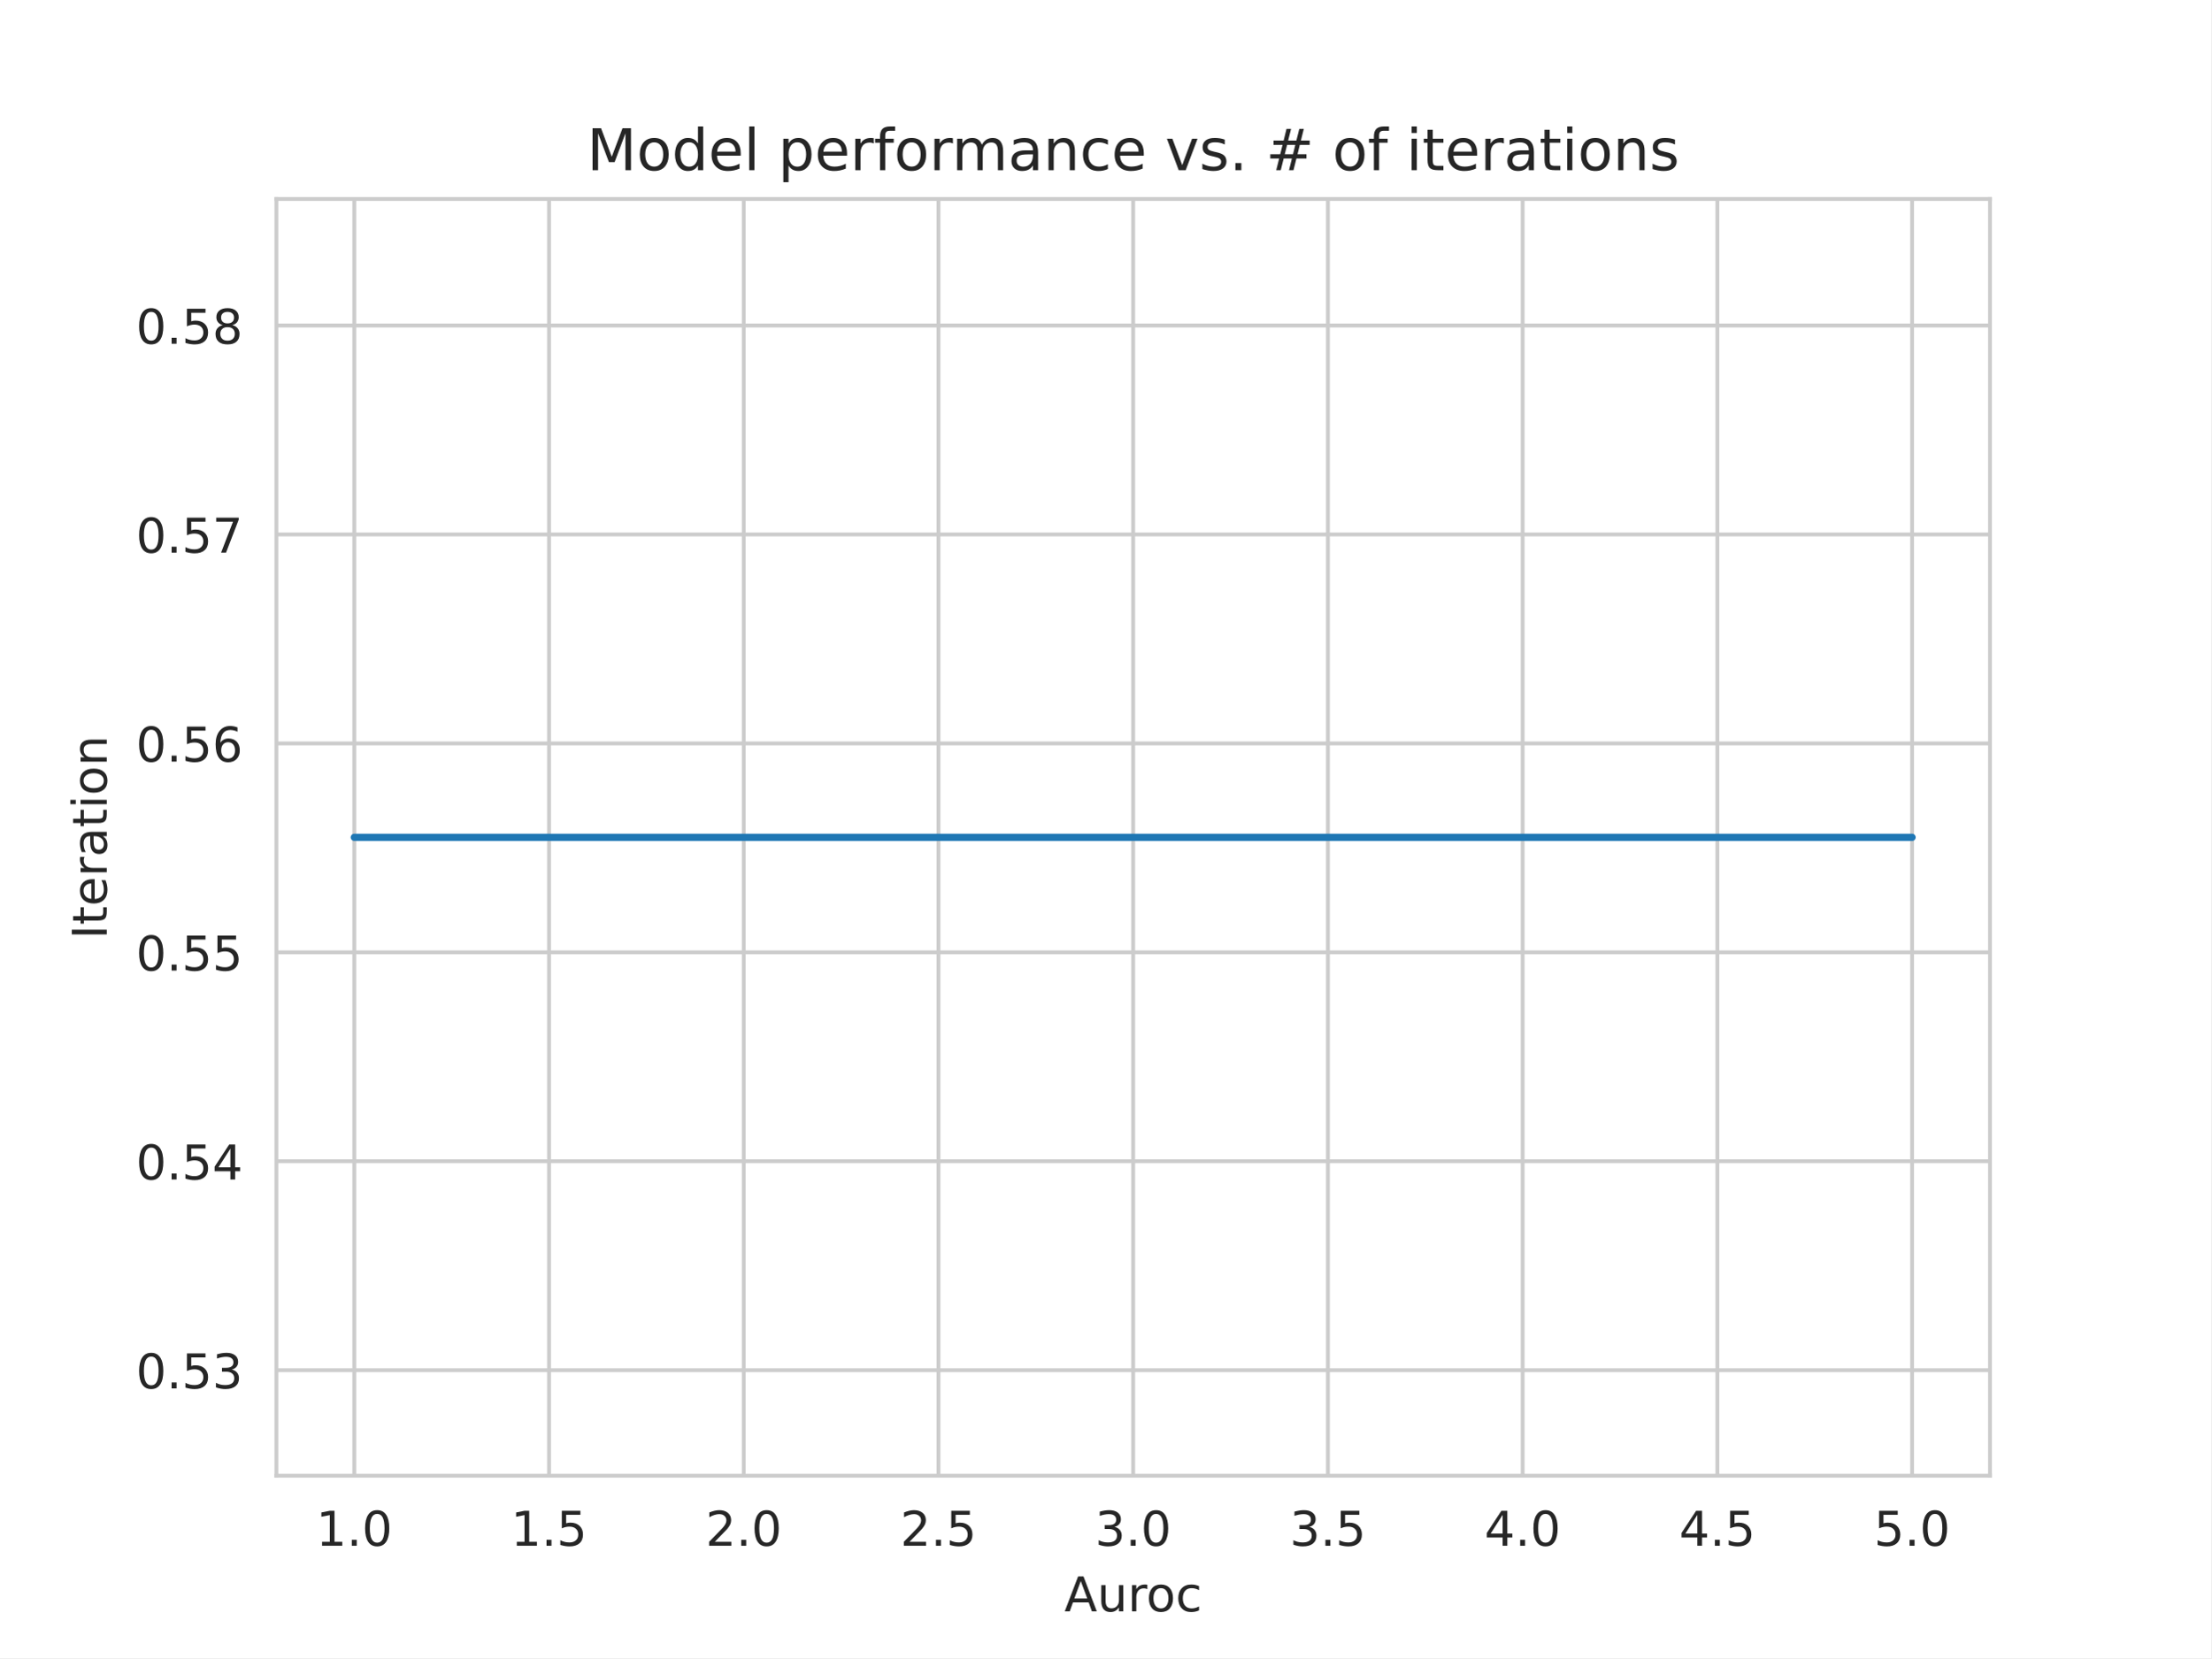
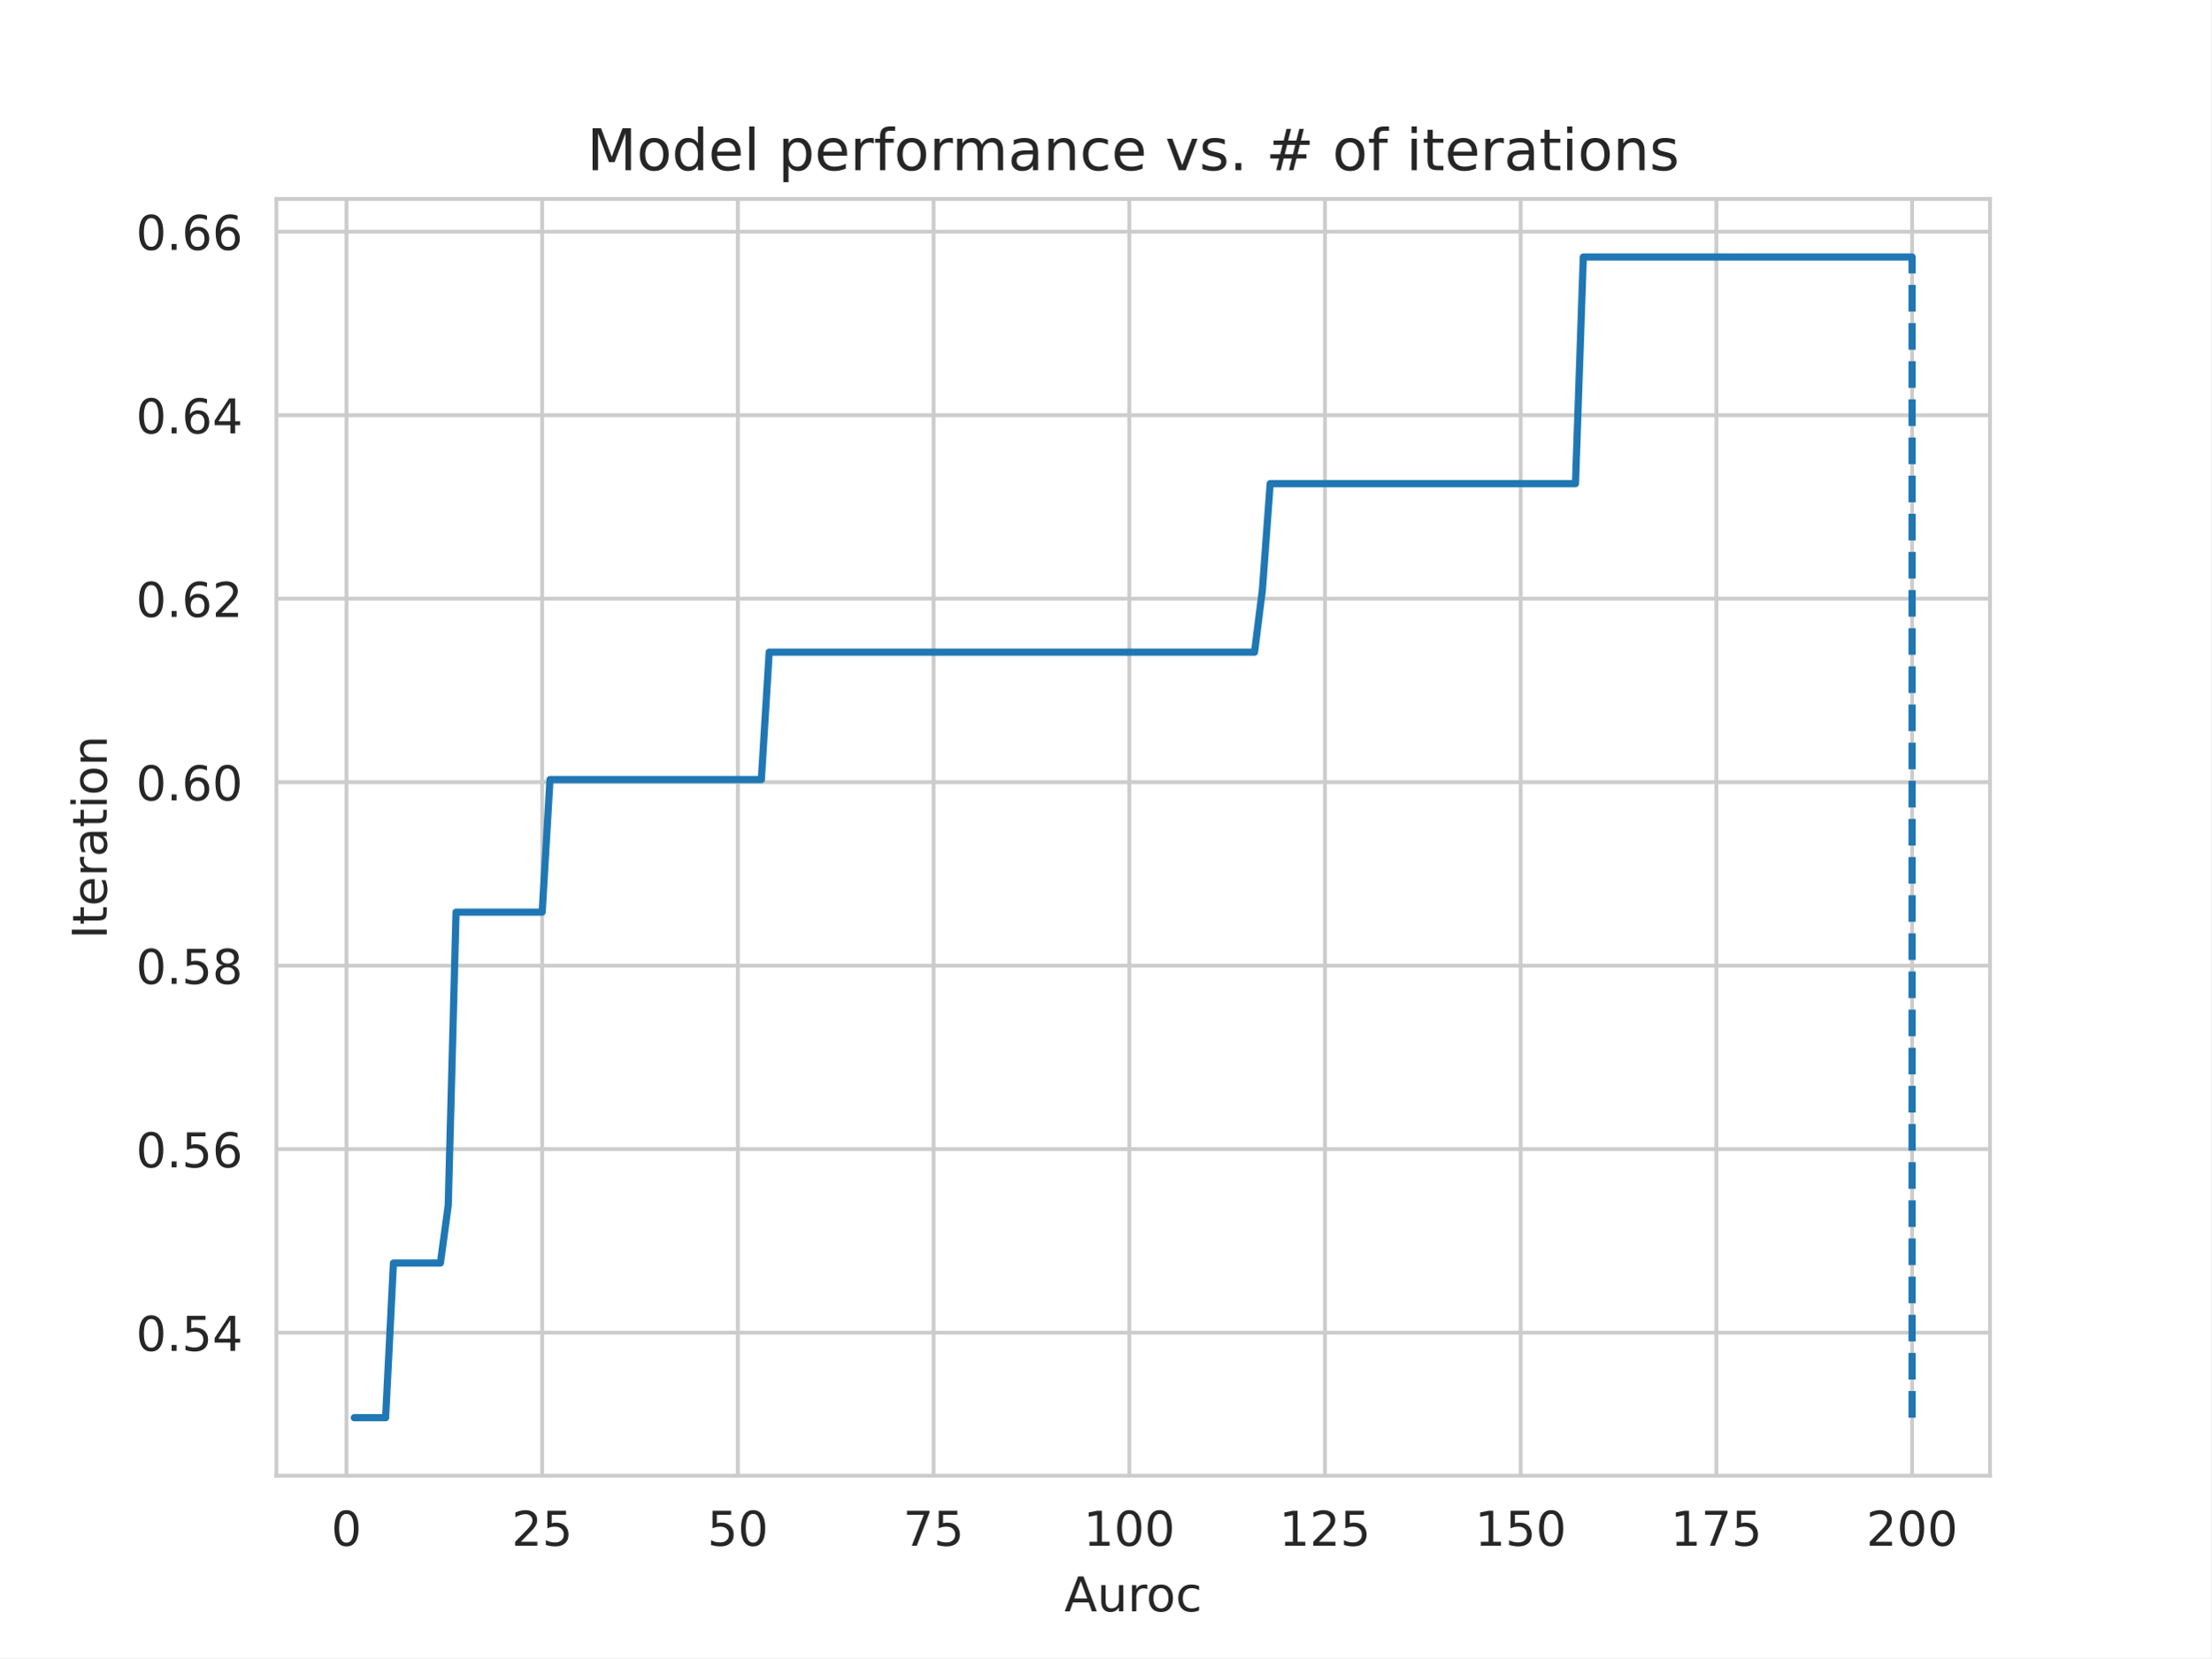
<svg xmlns="http://www.w3.org/2000/svg" xmlns:xlink="http://www.w3.org/1999/xlink" height="345.6pt" version="1.1" viewBox="0 0 460.8 345.6" width="460.8pt">
  <defs>
    <style type="text/css">*{stroke-linecap:butt;stroke-linejoin:round;}</style>
  </defs>
  <g id="figure_1">
    <g id="patch_1">
      <path d="M 0 345.6  L 460.8 345.6  L 460.8 0  L 0 0  z " style="fill:#ffffff;" />
    </g>
    <g id="axes_1">
      <g id="patch_2">
        <path d="M 57.6 307.584  L 414.72 307.584  L 414.72 41.472  L 57.6 41.472  z " style="fill:#ffffff;" />
      </g>
      <g id="matplotlib.axis_1">
        <g id="xtick_1">
          <g id="line2d_1">
-             <path clip-path="url(#p2061ed5a63)" d="M 73.833 307.584  L 73.833 41.472  " style="fill:none;stroke:#cccccc;stroke-linecap:round;stroke-width:0.8;" />
+             <path clip-path="url(#p5656de1c2b)" d="M 72.201 307.584  L 72.201 41.472  " style="fill:none;stroke:#cccccc;stroke-linecap:round;stroke-width:0.8;" />
          </g>
          <g id="text_1">
-             <g style="fill:#262626;" transform="translate(65.88116 322.1824)scale(0.1 -0.1)">
-               <defs>
-                 <path d="M 794 531  L 1825 531  L 1825 4091  L 703 3866  L 703 4441  L 1819 4666  L 2450 4666  L 2450 531  L 3481 531  L 3481 0  L 794 0  L 794 531  z " id="DejaVuSans-31" transform="scale(0.015625)" />
-                 <path d="M 684 794  L 1344 794  L 1344 0  L 684 0  L 684 794  z " id="DejaVuSans-2e" transform="scale(0.015625)" />
+             <g style="fill:#262626;" transform="translate(69.02005 322.1824)scale(0.1 -0.1)">
+               <defs>
                <path d="M 2034 4250  Q 1547 4250 1301 3770  Q 1056 3291 1056 2328  Q 1056 1369 1301 889  Q 1547 409 2034 409  Q 2525 409 2770 889  Q 3016 1369 3016 2328  Q 3016 3291 2770 3770  Q 2525 4250 2034 4250  z M 2034 4750  Q 2819 4750 3233 4129  Q 3647 3509 3647 2328  Q 3647 1150 3233 529  Q 2819 -91 2034 -91  Q 1250 -91 836 529  Q 422 1150 422 2328  Q 422 3509 836 4129  Q 1250 4750 2034 4750  z " id="DejaVuSans-30" transform="scale(0.015625)" />
              </defs>
-               <use xlink:href="#DejaVuSans-31" />
-               <use x="63.623" xlink:href="#DejaVuSans-2e" />
-               <use x="95.41" xlink:href="#DejaVuSans-30" />
+               <use xlink:href="#DejaVuSans-30" />
            </g>
          </g>
        </g>
        <g id="xtick_2">
          <g id="line2d_2">
-             <path clip-path="url(#p2061ed5a63)" d="M 114.415 307.584  L 114.415 41.472  " style="fill:none;stroke:#cccccc;stroke-linecap:round;stroke-width:0.8;" />
+             <path clip-path="url(#p5656de1c2b)" d="M 112.987 307.584  L 112.987 41.472  " style="fill:none;stroke:#cccccc;stroke-linecap:round;stroke-width:0.8;" />
          </g>
          <g id="text_2">
-             <g style="fill:#262626;" transform="translate(106.463 322.1824)scale(0.1 -0.1)">
-               <defs>
+             <g style="fill:#262626;" transform="translate(106.6245 322.1824)scale(0.1 -0.1)">
+               <defs>
+                 <path d="M 1228 531  L 3431 531  L 3431 0  L 469 0  L 469 531  Q 828 903 1448 1529  Q 2069 2156 2228 2338  Q 2531 2678 2651 2914  Q 2772 3150 2772 3378  Q 2772 3750 2511 3984  Q 2250 4219 1831 4219  Q 1534 4219 1204 4116  Q 875 4013 500 3803  L 500 4441  Q 881 4594 1212 4672  Q 1544 4750 1819 4750  Q 2544 4750 2975 4387  Q 3406 4025 3406 3419  Q 3406 3131 3298 2873  Q 3191 2616 2906 2266  Q 2828 2175 2409 1742  Q 1991 1309 1228 531  z " id="DejaVuSans-32" transform="scale(0.015625)" />
                <path d="M 691 4666  L 3169 4666  L 3169 4134  L 1269 4134  L 1269 2991  Q 1406 3038 1543 3061  Q 1681 3084 1819 3084  Q 2600 3084 3056 2656  Q 3513 2228 3513 1497  Q 3513 744 3044 326  Q 2575 -91 1722 -91  Q 1428 -91 1123 -41  Q 819 9 494 109  L 494 744  Q 775 591 1075 516  Q 1375 441 1709 441  Q 2250 441 2565 725  Q 2881 1009 2881 1497  Q 2881 1984 2565 2268  Q 2250 2553 1709 2553  Q 1456 2553 1204 2497  Q 953 2441 691 2322  L 691 4666  z " id="DejaVuSans-35" transform="scale(0.015625)" />
              </defs>
-               <use xlink:href="#DejaVuSans-31" />
-               <use x="63.623" xlink:href="#DejaVuSans-2e" />
-               <use x="95.41" xlink:href="#DejaVuSans-35" />
+               <use xlink:href="#DejaVuSans-32" />
+               <use x="63.623" xlink:href="#DejaVuSans-35" />
            </g>
          </g>
        </g>
        <g id="xtick_3">
          <g id="line2d_3">
-             <path clip-path="url(#p2061ed5a63)" d="M 154.996 307.584  L 154.996 41.472  " style="fill:none;stroke:#cccccc;stroke-linecap:round;stroke-width:0.8;" />
+             <path clip-path="url(#p5656de1c2b)" d="M 153.773 307.584  L 153.773 41.472  " style="fill:none;stroke:#cccccc;stroke-linecap:round;stroke-width:0.8;" />
          </g>
          <g id="text_3">
-             <g style="fill:#262626;" transform="translate(147.0448 322.1824)scale(0.1 -0.1)">
-               <defs>
-                 <path d="M 1228 531  L 3431 531  L 3431 0  L 469 0  L 469 531  Q 828 903 1448 1529  Q 2069 2156 2228 2338  Q 2531 2678 2651 2914  Q 2772 3150 2772 3378  Q 2772 3750 2511 3984  Q 2250 4219 1831 4219  Q 1534 4219 1204 4116  Q 875 4013 500 3803  L 500 4441  Q 881 4594 1212 4672  Q 1544 4750 1819 4750  Q 2544 4750 2975 4387  Q 3406 4025 3406 3419  Q 3406 3131 3298 2873  Q 3191 2616 2906 2266  Q 2828 2175 2409 1742  Q 1991 1309 1228 531  z " id="DejaVuSans-32" transform="scale(0.015625)" />
-               </defs>
-               <use xlink:href="#DejaVuSans-32" />
-               <use x="63.623" xlink:href="#DejaVuSans-2e" />
-               <use x="95.41" xlink:href="#DejaVuSans-30" />
+             <g style="fill:#262626;" transform="translate(147.4103 322.1824)scale(0.1 -0.1)">
+               <use xlink:href="#DejaVuSans-35" />
+               <use x="63.623" xlink:href="#DejaVuSans-30" />
            </g>
          </g>
        </g>
        <g id="xtick_4">
          <g id="line2d_4">
-             <path clip-path="url(#p2061ed5a63)" d="M 195.578 307.584  L 195.578 41.472  " style="fill:none;stroke:#cccccc;stroke-linecap:round;stroke-width:0.8;" />
+             <path clip-path="url(#p5656de1c2b)" d="M 194.559 307.584  L 194.559 41.472  " style="fill:none;stroke:#cccccc;stroke-linecap:round;stroke-width:0.8;" />
          </g>
          <g id="text_4">
-             <g style="fill:#262626;" transform="translate(187.6266 322.1824)scale(0.1 -0.1)">
-               <use xlink:href="#DejaVuSans-32" />
-               <use x="63.623" xlink:href="#DejaVuSans-2e" />
-               <use x="95.41" xlink:href="#DejaVuSans-35" />
+             <g style="fill:#262626;" transform="translate(188.196 322.1824)scale(0.1 -0.1)">
+               <defs>
+                 <path d="M 525 4666  L 3525 4666  L 3525 4397  L 1831 0  L 1172 0  L 2766 4134  L 525 4134  L 525 4666  z " id="DejaVuSans-37" transform="scale(0.015625)" />
+               </defs>
+               <use xlink:href="#DejaVuSans-37" />
+               <use x="63.623" xlink:href="#DejaVuSans-35" />
            </g>
          </g>
        </g>
        <g id="xtick_5">
          <g id="line2d_5">
-             <path clip-path="url(#p2061ed5a63)" d="M 236.16 307.584  L 236.16 41.472  " style="fill:none;stroke:#cccccc;stroke-linecap:round;stroke-width:0.8;" />
+             <path clip-path="url(#p5656de1c2b)" d="M 235.344 307.584  L 235.344 41.472  " style="fill:none;stroke:#cccccc;stroke-linecap:round;stroke-width:0.8;" />
          </g>
          <g id="text_5">
-             <g style="fill:#262626;" transform="translate(228.2084 322.1824)scale(0.1 -0.1)">
-               <defs>
-                 <path d="M 2597 2516  Q 3050 2419 3304 2112  Q 3559 1806 3559 1356  Q 3559 666 3084 287  Q 2609 -91 1734 -91  Q 1441 -91 1130 -33  Q 819 25 488 141  L 488 750  Q 750 597 1062 519  Q 1375 441 1716 441  Q 2309 441 2620 675  Q 2931 909 2931 1356  Q 2931 1769 2642 2001  Q 2353 2234 1838 2234  L 1294 2234  L 1294 2753  L 1863 2753  Q 2328 2753 2575 2939  Q 2822 3125 2822 3475  Q 2822 3834 2567 4026  Q 2313 4219 1838 4219  Q 1578 4219 1281 4162  Q 984 4106 628 3988  L 628 4550  Q 988 4650 1302 4700  Q 1616 4750 1894 4750  Q 2613 4750 3031 4423  Q 3450 4097 3450 3541  Q 3450 3153 3228 2886  Q 3006 2619 2597 2516  z " id="DejaVuSans-33" transform="scale(0.015625)" />
-               </defs>
-               <use xlink:href="#DejaVuSans-33" />
-               <use x="63.623" xlink:href="#DejaVuSans-2e" />
-               <use x="95.41" xlink:href="#DejaVuSans-30" />
+             <g style="fill:#262626;" transform="translate(225.8005 322.1824)scale(0.1 -0.1)">
+               <defs>
+                 <path d="M 794 531  L 1825 531  L 1825 4091  L 703 3866  L 703 4441  L 1819 4666  L 2450 4666  L 2450 531  L 3481 531  L 3481 0  L 794 0  L 794 531  z " id="DejaVuSans-31" transform="scale(0.015625)" />
+               </defs>
+               <use xlink:href="#DejaVuSans-31" />
+               <use x="63.623" xlink:href="#DejaVuSans-30" />
+               <use x="127.246" xlink:href="#DejaVuSans-30" />
            </g>
          </g>
        </g>
        <g id="xtick_6">
          <g id="line2d_6">
-             <path clip-path="url(#p2061ed5a63)" d="M 276.742 307.584  L 276.742 41.472  " style="fill:none;stroke:#cccccc;stroke-linecap:round;stroke-width:0.8;" />
+             <path clip-path="url(#p5656de1c2b)" d="M 276.13 307.584  L 276.13 41.472  " style="fill:none;stroke:#cccccc;stroke-linecap:round;stroke-width:0.8;" />
          </g>
          <g id="text_6">
-             <g style="fill:#262626;" transform="translate(268.7903 322.1824)scale(0.1 -0.1)">
-               <use xlink:href="#DejaVuSans-33" />
-               <use x="63.623" xlink:href="#DejaVuSans-2e" />
-               <use x="95.41" xlink:href="#DejaVuSans-35" />
+             <g style="fill:#262626;" transform="translate(266.5863 322.1824)scale(0.1 -0.1)">
+               <use xlink:href="#DejaVuSans-31" />
+               <use x="63.623" xlink:href="#DejaVuSans-32" />
+               <use x="127.246" xlink:href="#DejaVuSans-35" />
            </g>
          </g>
        </g>
        <g id="xtick_7">
          <g id="line2d_7">
-             <path clip-path="url(#p2061ed5a63)" d="M 317.324 307.584  L 317.324 41.472  " style="fill:none;stroke:#cccccc;stroke-linecap:round;stroke-width:0.8;" />
+             <path clip-path="url(#p5656de1c2b)" d="M 316.916 307.584  L 316.916 41.472  " style="fill:none;stroke:#cccccc;stroke-linecap:round;stroke-width:0.8;" />
          </g>
          <g id="text_7">
-             <g style="fill:#262626;" transform="translate(309.3721 322.1824)scale(0.1 -0.1)">
-               <defs>
-                 <path d="M 2419 4116  L 825 1625  L 2419 1625  L 2419 4116  z M 2253 4666  L 3047 4666  L 3047 1625  L 3713 1625  L 3713 1100  L 3047 1100  L 3047 0  L 2419 0  L 2419 1100  L 313 1100  L 313 1709  L 2253 4666  z " id="DejaVuSans-34" transform="scale(0.015625)" />
-               </defs>
-               <use xlink:href="#DejaVuSans-34" />
-               <use x="63.623" xlink:href="#DejaVuSans-2e" />
-               <use x="95.41" xlink:href="#DejaVuSans-30" />
+             <g style="fill:#262626;" transform="translate(307.372 322.1824)scale(0.1 -0.1)">
+               <use xlink:href="#DejaVuSans-31" />
+               <use x="63.623" xlink:href="#DejaVuSans-35" />
+               <use x="127.246" xlink:href="#DejaVuSans-30" />
            </g>
          </g>
        </g>
        <g id="xtick_8">
          <g id="line2d_8">
-             <path clip-path="url(#p2061ed5a63)" d="M 357.905 307.584  L 357.905 41.472  " style="fill:none;stroke:#cccccc;stroke-linecap:round;stroke-width:0.8;" />
+             <path clip-path="url(#p5656de1c2b)" d="M 357.702 307.584  L 357.702 41.472  " style="fill:none;stroke:#cccccc;stroke-linecap:round;stroke-width:0.8;" />
          </g>
          <g id="text_8">
-             <g style="fill:#262626;" transform="translate(349.9539 322.1824)scale(0.1 -0.1)">
-               <use xlink:href="#DejaVuSans-34" />
-               <use x="63.623" xlink:href="#DejaVuSans-2e" />
-               <use x="95.41" xlink:href="#DejaVuSans-35" />
+             <g style="fill:#262626;" transform="translate(348.1578 322.1824)scale(0.1 -0.1)">
+               <use xlink:href="#DejaVuSans-31" />
+               <use x="63.623" xlink:href="#DejaVuSans-37" />
+               <use x="127.246" xlink:href="#DejaVuSans-35" />
            </g>
          </g>
        </g>
        <g id="xtick_9">
          <g id="line2d_9">
-             <path clip-path="url(#p2061ed5a63)" d="M 398.487 307.584  L 398.487 41.472  " style="fill:none;stroke:#cccccc;stroke-linecap:round;stroke-width:0.8;" />
+             <path clip-path="url(#p5656de1c2b)" d="M 398.487 307.584  L 398.487 41.472  " style="fill:none;stroke:#cccccc;stroke-linecap:round;stroke-width:0.8;" />
          </g>
          <g id="text_9">
-             <g style="fill:#262626;" transform="translate(390.5357 322.1824)scale(0.1 -0.1)">
-               <use xlink:href="#DejaVuSans-35" />
-               <use x="63.623" xlink:href="#DejaVuSans-2e" />
-               <use x="95.41" xlink:href="#DejaVuSans-30" />
+             <g style="fill:#262626;" transform="translate(388.9435 322.1824)scale(0.1 -0.1)">
+               <use xlink:href="#DejaVuSans-32" />
+               <use x="63.623" xlink:href="#DejaVuSans-30" />
+               <use x="127.246" xlink:href="#DejaVuSans-30" />
            </g>
          </g>
        </g>
        <g id="text_10">
          <g style="fill:#262626;" transform="translate(221.8194 335.8606)scale(0.1 -0.1)">
            <defs>
              <path d="M 2188 4044  L 1331 1722  L 3047 1722  L 2188 4044  z M 1831 4666  L 2547 4666  L 4325 0  L 3669 0  L 3244 1197  L 1141 1197  L 716 0  L 50 0  L 1831 4666  z " id="DejaVuSans-41" transform="scale(0.015625)" />
              <path d="M 544 1381  L 544 3500  L 1119 3500  L 1119 1403  Q 1119 906 1312 657  Q 1506 409 1894 409  Q 2359 409 2629 706  Q 2900 1003 2900 1516  L 2900 3500  L 3475 3500  L 3475 0  L 2900 0  L 2900 538  Q 2691 219 2414 64  Q 2138 -91 1772 -91  Q 1169 -91 856 284  Q 544 659 544 1381  z M 1991 3584  L 1991 3584  z " id="DejaVuSans-75" transform="scale(0.015625)" />
              <path d="M 2631 2963  Q 2534 3019 2420 3045  Q 2306 3072 2169 3072  Q 1681 3072 1420 2755  Q 1159 2438 1159 1844  L 1159 0  L 581 0  L 581 3500  L 1159 3500  L 1159 2956  Q 1341 3275 1631 3429  Q 1922 3584 2338 3584  Q 2397 3584 2469 3576  Q 2541 3569 2628 3553  L 2631 2963  z " id="DejaVuSans-72" transform="scale(0.015625)" />
              <path d="M 1959 3097  Q 1497 3097 1228 2736  Q 959 2375 959 1747  Q 959 1119 1226 758  Q 1494 397 1959 397  Q 2419 397 2687 759  Q 2956 1122 2956 1747  Q 2956 2369 2687 2733  Q 2419 3097 1959 3097  z M 1959 3584  Q 2709 3584 3137 3096  Q 3566 2609 3566 1747  Q 3566 888 3137 398  Q 2709 -91 1959 -91  Q 1206 -91 779 398  Q 353 888 353 1747  Q 353 2609 779 3096  Q 1206 3584 1959 3584  z " id="DejaVuSans-6f" transform="scale(0.015625)" />
              <path d="M 3122 3366  L 3122 2828  Q 2878 2963 2633 3030  Q 2388 3097 2138 3097  Q 1578 3097 1268 2742  Q 959 2388 959 1747  Q 959 1106 1268 751  Q 1578 397 2138 397  Q 2388 397 2633 464  Q 2878 531 3122 666  L 3122 134  Q 2881 22 2623 -34  Q 2366 -91 2075 -91  Q 1284 -91 818 406  Q 353 903 353 1747  Q 353 2603 823 3093  Q 1294 3584 2113 3584  Q 2378 3584 2631 3529  Q 2884 3475 3122 3366  z " id="DejaVuSans-63" transform="scale(0.015625)" />
            </defs>
            <use xlink:href="#DejaVuSans-41" />
            <use x="68.408" xlink:href="#DejaVuSans-75" />
            <use x="131.787" xlink:href="#DejaVuSans-72" />
            <use x="170.65" xlink:href="#DejaVuSans-6f" />
            <use x="231.832" xlink:href="#DejaVuSans-63" />
          </g>
        </g>
      </g>
      <g id="matplotlib.axis_2">
        <g id="ytick_1">
          <g id="line2d_10">
-             <path clip-path="url(#p2061ed5a63)" d="M 57.6 285.591  L 414.72 285.591  " style="fill:none;stroke:#cccccc;stroke-linecap:round;stroke-width:0.8;" />
+             <path clip-path="url(#p5656de1c2b)" d="M 57.6 277.762  L 414.72 277.762  " style="fill:none;stroke:#cccccc;stroke-linecap:round;stroke-width:0.8;" />
          </g>
          <g id="text_11">
-             <g style="fill:#262626;" transform="translate(28.33438 289.3905)scale(0.1 -0.1)">
+             <g style="fill:#262626;" transform="translate(28.33438 281.5614)scale(0.1 -0.1)">
+               <defs>
+                 <path d="M 684 794  L 1344 794  L 1344 0  L 684 0  L 684 794  z " id="DejaVuSans-2e" transform="scale(0.015625)" />
+                 <path d="M 2419 4116  L 825 1625  L 2419 1625  L 2419 4116  z M 2253 4666  L 3047 4666  L 3047 1625  L 3713 1625  L 3713 1100  L 3047 1100  L 3047 0  L 2419 0  L 2419 1100  L 313 1100  L 313 1709  L 2253 4666  z " id="DejaVuSans-34" transform="scale(0.015625)" />
+               </defs>
              <use xlink:href="#DejaVuSans-30" />
              <use x="63.623" xlink:href="#DejaVuSans-2e" />
              <use x="95.41" xlink:href="#DejaVuSans-35" />
-               <use x="159.033" xlink:href="#DejaVuSans-33" />
+               <use x="159.033" xlink:href="#DejaVuSans-34" />
            </g>
          </g>
        </g>
        <g id="ytick_2">
          <g id="line2d_11">
-             <path clip-path="url(#p2061ed5a63)" d="M 57.6 242.042  L 414.72 242.042  " style="fill:none;stroke:#cccccc;stroke-linecap:round;stroke-width:0.8;" />
+             <path clip-path="url(#p5656de1c2b)" d="M 57.6 239.516  L 414.72 239.516  " style="fill:none;stroke:#cccccc;stroke-linecap:round;stroke-width:0.8;" />
          </g>
          <g id="text_12">
-             <g style="fill:#262626;" transform="translate(28.33438 245.8408)scale(0.1 -0.1)">
+             <g style="fill:#262626;" transform="translate(28.33438 243.3155)scale(0.1 -0.1)">
+               <defs>
+                 <path d="M 2113 2584  Q 1688 2584 1439 2293  Q 1191 2003 1191 1497  Q 1191 994 1439 701  Q 1688 409 2113 409  Q 2538 409 2786 701  Q 3034 994 3034 1497  Q 3034 2003 2786 2293  Q 2538 2584 2113 2584  z M 3366 4563  L 3366 3988  Q 3128 4100 2886 4159  Q 2644 4219 2406 4219  Q 1781 4219 1451 3797  Q 1122 3375 1075 2522  Q 1259 2794 1537 2939  Q 1816 3084 2150 3084  Q 2853 3084 3261 2657  Q 3669 2231 3669 1497  Q 3669 778 3244 343  Q 2819 -91 2113 -91  Q 1303 -91 875 529  Q 447 1150 447 2328  Q 447 3434 972 4092  Q 1497 4750 2381 4750  Q 2619 4750 2861 4703  Q 3103 4656 3366 4563  z " id="DejaVuSans-36" transform="scale(0.015625)" />
+               </defs>
              <use xlink:href="#DejaVuSans-30" />
              <use x="63.623" xlink:href="#DejaVuSans-2e" />
              <use x="95.41" xlink:href="#DejaVuSans-35" />
-               <use x="159.033" xlink:href="#DejaVuSans-34" />
+               <use x="159.033" xlink:href="#DejaVuSans-36" />
            </g>
          </g>
        </g>
        <g id="ytick_3">
          <g id="line2d_12">
-             <path clip-path="url(#p2061ed5a63)" d="M 57.6 198.492  L 414.72 198.492  " style="fill:none;stroke:#cccccc;stroke-linecap:round;stroke-width:0.8;" />
+             <path clip-path="url(#p5656de1c2b)" d="M 57.6 201.27  L 414.72 201.27  " style="fill:none;stroke:#cccccc;stroke-linecap:round;stroke-width:0.8;" />
          </g>
          <g id="text_13">
-             <g style="fill:#262626;" transform="translate(28.33438 202.291)scale(0.1 -0.1)">
+             <g style="fill:#262626;" transform="translate(28.33438 205.0697)scale(0.1 -0.1)">
+               <defs>
+                 <path d="M 2034 2216  Q 1584 2216 1326 1975  Q 1069 1734 1069 1313  Q 1069 891 1326 650  Q 1584 409 2034 409  Q 2484 409 2743 651  Q 3003 894 3003 1313  Q 3003 1734 2745 1975  Q 2488 2216 2034 2216  z M 1403 2484  Q 997 2584 770 2862  Q 544 3141 544 3541  Q 544 4100 942 4425  Q 1341 4750 2034 4750  Q 2731 4750 3128 4425  Q 3525 4100 3525 3541  Q 3525 3141 3298 2862  Q 3072 2584 2669 2484  Q 3125 2378 3379 2068  Q 3634 1759 3634 1313  Q 3634 634 3220 271  Q 2806 -91 2034 -91  Q 1263 -91 848 271  Q 434 634 434 1313  Q 434 1759 690 2068  Q 947 2378 1403 2484  z M 1172 3481  Q 1172 3119 1398 2916  Q 1625 2713 2034 2713  Q 2441 2713 2670 2916  Q 2900 3119 2900 3481  Q 2900 3844 2670 4047  Q 2441 4250 2034 4250  Q 1625 4250 1398 4047  Q 1172 3844 1172 3481  z " id="DejaVuSans-38" transform="scale(0.015625)" />
+               </defs>
              <use xlink:href="#DejaVuSans-30" />
              <use x="63.623" xlink:href="#DejaVuSans-2e" />
              <use x="95.41" xlink:href="#DejaVuSans-35" />
-               <use x="159.033" xlink:href="#DejaVuSans-35" />
+               <use x="159.033" xlink:href="#DejaVuSans-38" />
            </g>
          </g>
        </g>
        <g id="ytick_4">
          <g id="line2d_13">
-             <path clip-path="url(#p2061ed5a63)" d="M 57.6 154.942  L 414.72 154.942  " style="fill:none;stroke:#cccccc;stroke-linecap:round;stroke-width:0.8;" />
+             <path clip-path="url(#p5656de1c2b)" d="M 57.6 163.025  L 414.72 163.025  " style="fill:none;stroke:#cccccc;stroke-linecap:round;stroke-width:0.8;" />
          </g>
          <g id="text_14">
-             <g style="fill:#262626;" transform="translate(28.33438 158.7413)scale(0.1 -0.1)">
-               <defs>
-                 <path d="M 2113 2584  Q 1688 2584 1439 2293  Q 1191 2003 1191 1497  Q 1191 994 1439 701  Q 1688 409 2113 409  Q 2538 409 2786 701  Q 3034 994 3034 1497  Q 3034 2003 2786 2293  Q 2538 2584 2113 2584  z M 3366 4563  L 3366 3988  Q 3128 4100 2886 4159  Q 2644 4219 2406 4219  Q 1781 4219 1451 3797  Q 1122 3375 1075 2522  Q 1259 2794 1537 2939  Q 1816 3084 2150 3084  Q 2853 3084 3261 2657  Q 3669 2231 3669 1497  Q 3669 778 3244 343  Q 2819 -91 2113 -91  Q 1303 -91 875 529  Q 447 1150 447 2328  Q 447 3434 972 4092  Q 1497 4750 2381 4750  Q 2619 4750 2861 4703  Q 3103 4656 3366 4563  z " id="DejaVuSans-36" transform="scale(0.015625)" />
-               </defs>
-               <use xlink:href="#DejaVuSans-30" />
-               <use x="63.623" xlink:href="#DejaVuSans-2e" />
-               <use x="95.41" xlink:href="#DejaVuSans-35" />
-               <use x="159.033" xlink:href="#DejaVuSans-36" />
+             <g style="fill:#262626;" transform="translate(28.33438 166.8238)scale(0.1 -0.1)">
+               <use xlink:href="#DejaVuSans-30" />
+               <use x="63.623" xlink:href="#DejaVuSans-2e" />
+               <use x="95.41" xlink:href="#DejaVuSans-36" />
+               <use x="159.033" xlink:href="#DejaVuSans-30" />
            </g>
          </g>
        </g>
        <g id="ytick_5">
          <g id="line2d_14">
-             <path clip-path="url(#p2061ed5a63)" d="M 57.6 111.392  L 414.72 111.392  " style="fill:none;stroke:#cccccc;stroke-linecap:round;stroke-width:0.8;" />
+             <path clip-path="url(#p5656de1c2b)" d="M 57.6 124.779  L 414.72 124.779  " style="fill:none;stroke:#cccccc;stroke-linecap:round;stroke-width:0.8;" />
          </g>
          <g id="text_15">
-             <g style="fill:#262626;" transform="translate(28.33438 115.1915)scale(0.1 -0.1)">
-               <defs>
-                 <path d="M 525 4666  L 3525 4666  L 3525 4397  L 1831 0  L 1172 0  L 2766 4134  L 525 4134  L 525 4666  z " id="DejaVuSans-37" transform="scale(0.015625)" />
-               </defs>
-               <use xlink:href="#DejaVuSans-30" />
-               <use x="63.623" xlink:href="#DejaVuSans-2e" />
-               <use x="95.41" xlink:href="#DejaVuSans-35" />
-               <use x="159.033" xlink:href="#DejaVuSans-37" />
+             <g style="fill:#262626;" transform="translate(28.33438 128.578)scale(0.1 -0.1)">
+               <use xlink:href="#DejaVuSans-30" />
+               <use x="63.623" xlink:href="#DejaVuSans-2e" />
+               <use x="95.41" xlink:href="#DejaVuSans-36" />
+               <use x="159.033" xlink:href="#DejaVuSans-32" />
            </g>
          </g>
        </g>
        <g id="ytick_6">
          <g id="line2d_15">
-             <path clip-path="url(#p2061ed5a63)" d="M 57.6 67.843  L 414.72 67.843  " style="fill:none;stroke:#cccccc;stroke-linecap:round;stroke-width:0.8;" />
+             <path clip-path="url(#p5656de1c2b)" d="M 57.6 86.533  L 414.72 86.533  " style="fill:none;stroke:#cccccc;stroke-linecap:round;stroke-width:0.8;" />
          </g>
          <g id="text_16">
-             <g style="fill:#262626;" transform="translate(28.33438 71.64179)scale(0.1 -0.1)">
-               <defs>
-                 <path d="M 2034 2216  Q 1584 2216 1326 1975  Q 1069 1734 1069 1313  Q 1069 891 1326 650  Q 1584 409 2034 409  Q 2484 409 2743 651  Q 3003 894 3003 1313  Q 3003 1734 2745 1975  Q 2488 2216 2034 2216  z M 1403 2484  Q 997 2584 770 2862  Q 544 3141 544 3541  Q 544 4100 942 4425  Q 1341 4750 2034 4750  Q 2731 4750 3128 4425  Q 3525 4100 3525 3541  Q 3525 3141 3298 2862  Q 3072 2584 2669 2484  Q 3125 2378 3379 2068  Q 3634 1759 3634 1313  Q 3634 634 3220 271  Q 2806 -91 2034 -91  Q 1263 -91 848 271  Q 434 634 434 1313  Q 434 1759 690 2068  Q 947 2378 1403 2484  z M 1172 3481  Q 1172 3119 1398 2916  Q 1625 2713 2034 2713  Q 2441 2713 2670 2916  Q 2900 3119 2900 3481  Q 2900 3844 2670 4047  Q 2441 4250 2034 4250  Q 1625 4250 1398 4047  Q 1172 3844 1172 3481  z " id="DejaVuSans-38" transform="scale(0.015625)" />
-               </defs>
-               <use xlink:href="#DejaVuSans-30" />
-               <use x="63.623" xlink:href="#DejaVuSans-2e" />
-               <use x="95.41" xlink:href="#DejaVuSans-35" />
-               <use x="159.033" xlink:href="#DejaVuSans-38" />
-             </g>
-           </g>
-         </g>
-         <g id="text_17">
+             <g style="fill:#262626;" transform="translate(28.33438 90.33218)scale(0.1 -0.1)">
+               <use xlink:href="#DejaVuSans-30" />
+               <use x="63.623" xlink:href="#DejaVuSans-2e" />
+               <use x="95.41" xlink:href="#DejaVuSans-36" />
+               <use x="159.033" xlink:href="#DejaVuSans-34" />
+             </g>
+           </g>
+         </g>
+         <g id="ytick_7">
+           <g id="line2d_16">
+             <path clip-path="url(#p5656de1c2b)" d="M 57.6 48.287  L 414.72 48.287  " style="fill:none;stroke:#cccccc;stroke-linecap:round;stroke-width:0.8;" />
+           </g>
+           <g id="text_17">
+             <g style="fill:#262626;" transform="translate(28.33438 52.08634)scale(0.1 -0.1)">
+               <use xlink:href="#DejaVuSans-30" />
+               <use x="63.623" xlink:href="#DejaVuSans-2e" />
+               <use x="95.41" xlink:href="#DejaVuSans-36" />
+               <use x="159.033" xlink:href="#DejaVuSans-36" />
+             </g>
+           </g>
+         </g>
+         <g id="text_18">
          <g style="fill:#262626;" transform="translate(22.25469 195.7366)rotate(-90)scale(0.1 -0.1)">
            <defs>
              <path d="M 628 4666  L 1259 4666  L 1259 0  L 628 0  L 628 4666  z " id="DejaVuSans-49" transform="scale(0.015625)" />
              <path d="M 1172 4494  L 1172 3500  L 2356 3500  L 2356 3053  L 1172 3053  L 1172 1153  Q 1172 725 1289 603  Q 1406 481 1766 481  L 2356 481  L 2356 0  L 1766 0  Q 1100 0 847 248  Q 594 497 594 1153  L 594 3053  L 172 3053  L 172 3500  L 594 3500  L 594 4494  L 1172 4494  z " id="DejaVuSans-74" transform="scale(0.015625)" />
              <path d="M 3597 1894  L 3597 1613  L 953 1613  Q 991 1019 1311 708  Q 1631 397 2203 397  Q 2534 397 2845 478  Q 3156 559 3463 722  L 3463 178  Q 3153 47 2828 -22  Q 2503 -91 2169 -91  Q 1331 -91 842 396  Q 353 884 353 1716  Q 353 2575 817 3079  Q 1281 3584 2069 3584  Q 2775 3584 3186 3129  Q 3597 2675 3597 1894  z M 3022 2063  Q 3016 2534 2758 2815  Q 2500 3097 2075 3097  Q 1594 3097 1305 2825  Q 1016 2553 972 2059  L 3022 2063  z " id="DejaVuSans-65" transform="scale(0.015625)" />
              <path d="M 2194 1759  Q 1497 1759 1228 1600  Q 959 1441 959 1056  Q 959 750 1161 570  Q 1363 391 1709 391  Q 2188 391 2477 730  Q 2766 1069 2766 1631  L 2766 1759  L 2194 1759  z M 3341 1997  L 3341 0  L 2766 0  L 2766 531  Q 2569 213 2275 61  Q 1981 -91 1556 -91  Q 1019 -91 701 211  Q 384 513 384 1019  Q 384 1609 779 1909  Q 1175 2209 1959 2209  L 2766 2209  L 2766 2266  Q 2766 2663 2505 2880  Q 2244 3097 1772 3097  Q 1472 3097 1187 3025  Q 903 2953 641 2809  L 641 3341  Q 956 3463 1253 3523  Q 1550 3584 1831 3584  Q 2591 3584 2966 3190  Q 3341 2797 3341 1997  z " id="DejaVuSans-61" transform="scale(0.015625)" />
              <path d="M 603 3500  L 1178 3500  L 1178 0  L 603 0  L 603 3500  z M 603 4863  L 1178 4863  L 1178 4134  L 603 4134  L 603 4863  z " id="DejaVuSans-69" transform="scale(0.015625)" />
              <path d="M 3513 2113  L 3513 0  L 2938 0  L 2938 2094  Q 2938 2591 2744 2837  Q 2550 3084 2163 3084  Q 1697 3084 1428 2787  Q 1159 2491 1159 1978  L 1159 0  L 581 0  L 581 3500  L 1159 3500  L 1159 2956  Q 1366 3272 1645 3428  Q 1925 3584 2291 3584  Q 2894 3584 3203 3211  Q 3513 2838 3513 2113  z " id="DejaVuSans-6e" transform="scale(0.015625)" />
            </defs>
            <use xlink:href="#DejaVuSans-49" />
            <use x="29.492" xlink:href="#DejaVuSans-74" />
            <use x="68.701" xlink:href="#DejaVuSans-65" />
            <use x="130.225" xlink:href="#DejaVuSans-72" />
            <use x="171.338" xlink:href="#DejaVuSans-61" />
            <use x="232.617" xlink:href="#DejaVuSans-74" />
            <use x="271.826" xlink:href="#DejaVuSans-69" />
            <use x="299.609" xlink:href="#DejaVuSans-6f" />
            <use x="360.791" xlink:href="#DejaVuSans-6e" />
          </g>
        </g>
      </g>
      <g id="LineCollection_1">
-         <path clip-path="url(#p2061ed5a63)" d="M 398.487 174.528  L 398.487 174.528  " style="fill:none;stroke:#1f77b4;stroke-dasharray:5.55,2.4;stroke-dashoffset:0;stroke-width:1.5;" />
-       </g>
-       <g id="line2d_16">
-         <path clip-path="url(#p2061ed5a63)" d="M 73.833 174.528  L 154.996 174.528  L 236.16 174.528  L 317.324 174.528  L 398.487 174.528  " style="fill:none;stroke:#1f77b4;stroke-linecap:round;stroke-width:1.5;" />
+         <path clip-path="url(#p5656de1c2b)" d="M 398.487 295.488  L 398.487 53.568  " style="fill:none;stroke:#1f77b4;stroke-dasharray:5.55,2.4;stroke-dashoffset:0;stroke-width:1.5;" />
+       </g>
+       <g id="line2d_17">
+         <path clip-path="url(#p5656de1c2b)" d="M 73.833 295.488  L 80.358 295.488  L 81.99 263.261  L 91.778 263.261  L 93.41 251.229  L 95.041 190.116  L 112.987 190.116  L 114.618 162.483  L 158.667 162.483  L 160.299 135.927  L 261.447 135.927  L 263.079 122.996  L 264.71 100.794  L 328.336 100.794  L 329.967 53.568  L 398.487 53.568  L 398.487 53.568  " style="fill:none;stroke:#1f77b4;stroke-linecap:round;stroke-width:1.5;" />
      </g>
      <g id="patch_3">
        <path d="M 57.6 307.584  L 57.6 41.472  " style="fill:none;stroke:#cccccc;stroke-linecap:square;stroke-linejoin:miter;stroke-width:0.8;" />
      </g>
      <g id="patch_4">
        <path d="M 414.72 307.584  L 414.72 41.472  " style="fill:none;stroke:#cccccc;stroke-linecap:square;stroke-linejoin:miter;stroke-width:0.8;" />
      </g>
      <g id="patch_5">
        <path d="M 57.6 307.584  L 414.72 307.584  " style="fill:none;stroke:#cccccc;stroke-linecap:square;stroke-linejoin:miter;stroke-width:0.8;" />
      </g>
      <g id="patch_6">
        <path d="M 57.6 41.472  L 414.72 41.472  " style="fill:none;stroke:#cccccc;stroke-linecap:square;stroke-linejoin:miter;stroke-width:0.8;" />
      </g>
-       <g id="text_18">
+       <g id="text_19">
        <g style="fill:#262626;" transform="translate(122.3147 35.472)scale(0.12 -0.12)">
          <defs>
            <path d="M 628 4666  L 1569 4666  L 2759 1491  L 3956 4666  L 4897 4666  L 4897 0  L 4281 0  L 4281 4097  L 3078 897  L 2444 897  L 1241 4097  L 1241 0  L 628 0  L 628 4666  z " id="DejaVuSans-4d" transform="scale(0.015625)" />
            <path d="M 2906 2969  L 2906 4863  L 3481 4863  L 3481 0  L 2906 0  L 2906 525  Q 2725 213 2448 61  Q 2172 -91 1784 -91  Q 1150 -91 751 415  Q 353 922 353 1747  Q 353 2572 751 3078  Q 1150 3584 1784 3584  Q 2172 3584 2448 3432  Q 2725 3281 2906 2969  z M 947 1747  Q 947 1113 1208 752  Q 1469 391 1925 391  Q 2381 391 2643 752  Q 2906 1113 2906 1747  Q 2906 2381 2643 2742  Q 2381 3103 1925 3103  Q 1469 3103 1208 2742  Q 947 2381 947 1747  z " id="DejaVuSans-64" transform="scale(0.015625)" />
            <path d="M 603 4863  L 1178 4863  L 1178 0  L 603 0  L 603 4863  z " id="DejaVuSans-6c" transform="scale(0.015625)" />
            <path id="DejaVuSans-20" transform="scale(0.015625)" />
            <path d="M 1159 525  L 1159 -1331  L 581 -1331  L 581 3500  L 1159 3500  L 1159 2969  Q 1341 3281 1617 3432  Q 1894 3584 2278 3584  Q 2916 3584 3314 3078  Q 3713 2572 3713 1747  Q 3713 922 3314 415  Q 2916 -91 2278 -91  Q 1894 -91 1617 61  Q 1341 213 1159 525  z M 3116 1747  Q 3116 2381 2855 2742  Q 2594 3103 2138 3103  Q 1681 3103 1420 2742  Q 1159 2381 1159 1747  Q 1159 1113 1420 752  Q 1681 391 2138 391  Q 2594 391 2855 752  Q 3116 1113 3116 1747  z " id="DejaVuSans-70" transform="scale(0.015625)" />
            <path d="M 2375 4863  L 2375 4384  L 1825 4384  Q 1516 4384 1395 4259  Q 1275 4134 1275 3809  L 1275 3500  L 2222 3500  L 2222 3053  L 1275 3053  L 1275 0  L 697 0  L 697 3053  L 147 3053  L 147 3500  L 697 3500  L 697 3744  Q 697 4328 969 4595  Q 1241 4863 1831 4863  L 2375 4863  z " id="DejaVuSans-66" transform="scale(0.015625)" />
            <path d="M 3328 2828  Q 3544 3216 3844 3400  Q 4144 3584 4550 3584  Q 5097 3584 5394 3201  Q 5691 2819 5691 2113  L 5691 0  L 5113 0  L 5113 2094  Q 5113 2597 4934 2840  Q 4756 3084 4391 3084  Q 3944 3084 3684 2787  Q 3425 2491 3425 1978  L 3425 0  L 2847 0  L 2847 2094  Q 2847 2600 2669 2842  Q 2491 3084 2119 3084  Q 1678 3084 1418 2786  Q 1159 2488 1159 1978  L 1159 0  L 581 0  L 581 3500  L 1159 3500  L 1159 2956  Q 1356 3278 1631 3431  Q 1906 3584 2284 3584  Q 2666 3584 2933 3390  Q 3200 3197 3328 2828  z " id="DejaVuSans-6d" transform="scale(0.015625)" />
            <path d="M 191 3500  L 800 3500  L 1894 563  L 2988 3500  L 3597 3500  L 2284 0  L 1503 0  L 191 3500  z " id="DejaVuSans-76" transform="scale(0.015625)" />
            <path d="M 2834 3397  L 2834 2853  Q 2591 2978 2328 3040  Q 2066 3103 1784 3103  Q 1356 3103 1142 2972  Q 928 2841 928 2578  Q 928 2378 1081 2264  Q 1234 2150 1697 2047  L 1894 2003  Q 2506 1872 2764 1633  Q 3022 1394 3022 966  Q 3022 478 2636 193  Q 2250 -91 1575 -91  Q 1294 -91 989 -36  Q 684 19 347 128  L 347 722  Q 666 556 975 473  Q 1284 391 1588 391  Q 1994 391 2212 530  Q 2431 669 2431 922  Q 2431 1156 2273 1281  Q 2116 1406 1581 1522  L 1381 1569  Q 847 1681 609 1914  Q 372 2147 372 2553  Q 372 3047 722 3315  Q 1072 3584 1716 3584  Q 2034 3584 2315 3537  Q 2597 3491 2834 3397  z " id="DejaVuSans-73" transform="scale(0.015625)" />
            <path d="M 3272 2816  L 2363 2816  L 2100 1772  L 3016 1772  L 3272 2816  z M 2803 4594  L 2478 3297  L 3391 3297  L 3719 4594  L 4219 4594  L 3897 3297  L 4872 3297  L 4872 2816  L 3775 2816  L 3519 1772  L 4513 1772  L 4513 1294  L 3397 1294  L 3072 0  L 2572 0  L 2894 1294  L 1978 1294  L 1656 0  L 1153 0  L 1478 1294  L 494 1294  L 494 1772  L 1594 1772  L 1856 2816  L 850 2816  L 850 3297  L 1978 3297  L 2297 4594  L 2803 4594  z " id="DejaVuSans-23" transform="scale(0.015625)" />
          </defs>
          <use xlink:href="#DejaVuSans-4d" />
          <use x="86.279" xlink:href="#DejaVuSans-6f" />
          <use x="147.461" xlink:href="#DejaVuSans-64" />
          <use x="210.938" xlink:href="#DejaVuSans-65" />
          <use x="272.461" xlink:href="#DejaVuSans-6c" />
          <use x="300.244" xlink:href="#DejaVuSans-20" />
          <use x="332.031" xlink:href="#DejaVuSans-70" />
          <use x="395.508" xlink:href="#DejaVuSans-65" />
          <use x="457.031" xlink:href="#DejaVuSans-72" />
          <use x="498.145" xlink:href="#DejaVuSans-66" />
          <use x="533.35" xlink:href="#DejaVuSans-6f" />
          <use x="594.531" xlink:href="#DejaVuSans-72" />
          <use x="633.895" xlink:href="#DejaVuSans-6d" />
          <use x="731.307" xlink:href="#DejaVuSans-61" />
          <use x="792.586" xlink:href="#DejaVuSans-6e" />
          <use x="855.965" xlink:href="#DejaVuSans-63" />
          <use x="910.945" xlink:href="#DejaVuSans-65" />
          <use x="972.469" xlink:href="#DejaVuSans-20" />
          <use x="1004.256" xlink:href="#DejaVuSans-76" />
          <use x="1063.436" xlink:href="#DejaVuSans-73" />
          <use x="1115.535" xlink:href="#DejaVuSans-2e" />
          <use x="1147.322" xlink:href="#DejaVuSans-20" />
          <use x="1179.109" xlink:href="#DejaVuSans-23" />
          <use x="1262.898" xlink:href="#DejaVuSans-20" />
          <use x="1294.686" xlink:href="#DejaVuSans-6f" />
          <use x="1355.867" xlink:href="#DejaVuSans-66" />
          <use x="1391.072" xlink:href="#DejaVuSans-20" />
          <use x="1422.859" xlink:href="#DejaVuSans-69" />
          <use x="1450.643" xlink:href="#DejaVuSans-74" />
          <use x="1489.852" xlink:href="#DejaVuSans-65" />
          <use x="1551.375" xlink:href="#DejaVuSans-72" />
          <use x="1592.488" xlink:href="#DejaVuSans-61" />
          <use x="1653.768" xlink:href="#DejaVuSans-74" />
          <use x="1692.977" xlink:href="#DejaVuSans-69" />
          <use x="1720.76" xlink:href="#DejaVuSans-6f" />
          <use x="1781.941" xlink:href="#DejaVuSans-6e" />
          <use x="1845.32" xlink:href="#DejaVuSans-73" />
        </g>
      </g>
    </g>
  </g>
  <defs>
-     <clipPath id="p2061ed5a63">
+     <clipPath id="p5656de1c2b">
      <rect height="266.112" width="357.12" x="57.6" y="41.472" />
    </clipPath>
  </defs>
</svg>
